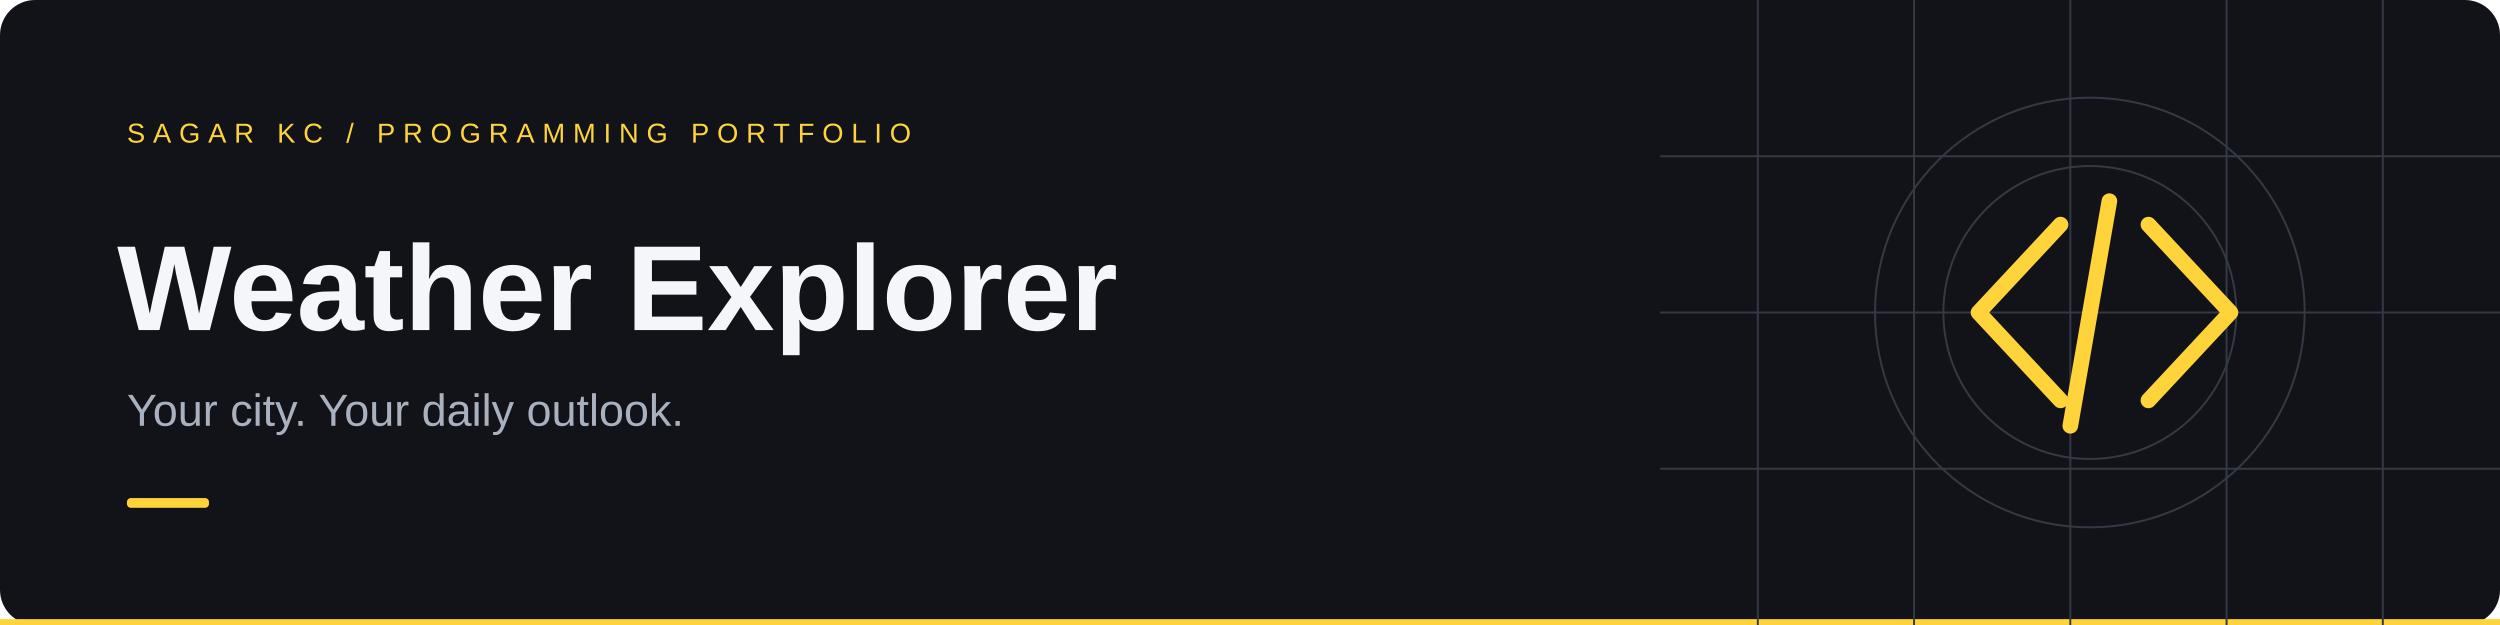
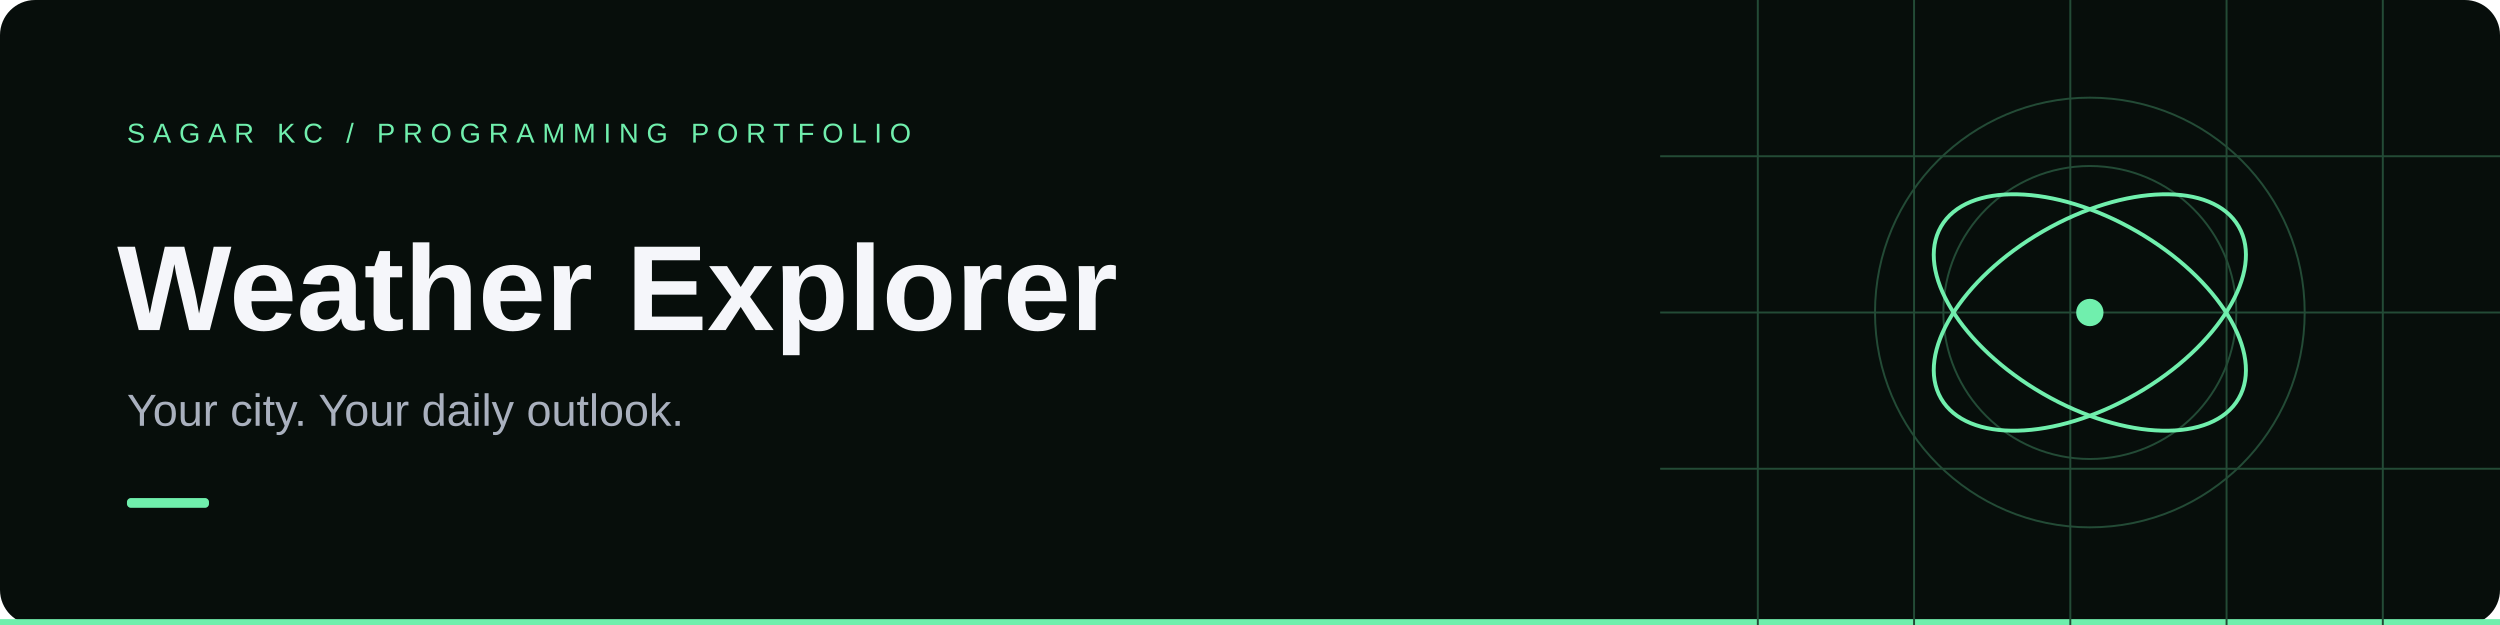
<svg xmlns="http://www.w3.org/2000/svg" width="1280" height="320" viewBox="0 0 1280 320">
-   <rect width="1280" height="320" rx="18" fill="#111318" />
-   <path d="M0 319h1280" stroke="#ffd43b" stroke-width="4" />
-   <g fill="none" stroke="#343945">
+   <rect width="1280" height="320" rx="18" fill="#070e0b" />
+   <path d="M0 319h1280" stroke="#70efad" stroke-width="4" />
+   <g fill="none" stroke="#234b36">
    <path d="M900 0v320m80-320v320m80-320v320m80-320v320m80-320v320M850 80h430M850 160h430M850 240h430" />
    <circle cx="1070" cy="160" r="110" />
    <circle cx="1070" cy="160" r="75" />
  </g>
-   <path d="m1055 115-42 45 42 45m45-90 42 45-42 45m-20-102-20 115" fill="none" stroke="#ffd43b" stroke-width="8" stroke-linecap="round" stroke-linejoin="round" />
-   <text x="65" y="73" font-family="Arial,sans-serif" font-size="14" letter-spacing="4" fill="#ffd43b">SAGAR KC / PROGRAMMING PORTFOLIO</text>
+   <g fill="none" stroke="#70efad" stroke-width="2">
+     <ellipse cx="1070" cy="160" rx="88" ry="48" transform="rotate(-30 1070 160)" />
+     <ellipse cx="1070" cy="160" rx="88" ry="48" transform="rotate(30 1070 160)" />
+   </g>
+   <circle cx="1070" cy="160" r="7" fill="#70efad" />
+   <text x="65" y="73" font-family="Arial,sans-serif" font-size="14" letter-spacing="4" fill="#70efad">SAGAR KC / PROGRAMMING PORTFOLIO</text>
  <text x="60" y="169" font-family="Arial,sans-serif" font-size="62" font-weight="700" fill="#f5f6fa">Weather Explorer</text>
  <text x="65" y="218" font-family="Arial,sans-serif" font-size="23" fill="#a9b0be">Your city. Your daily outlook.</text>
-   <rect x="65" y="255" width="42" height="5" rx="2" fill="#ffd43b" />
+   <rect x="65" y="255" width="42" height="5" rx="2" fill="#70efad" />
</svg>
